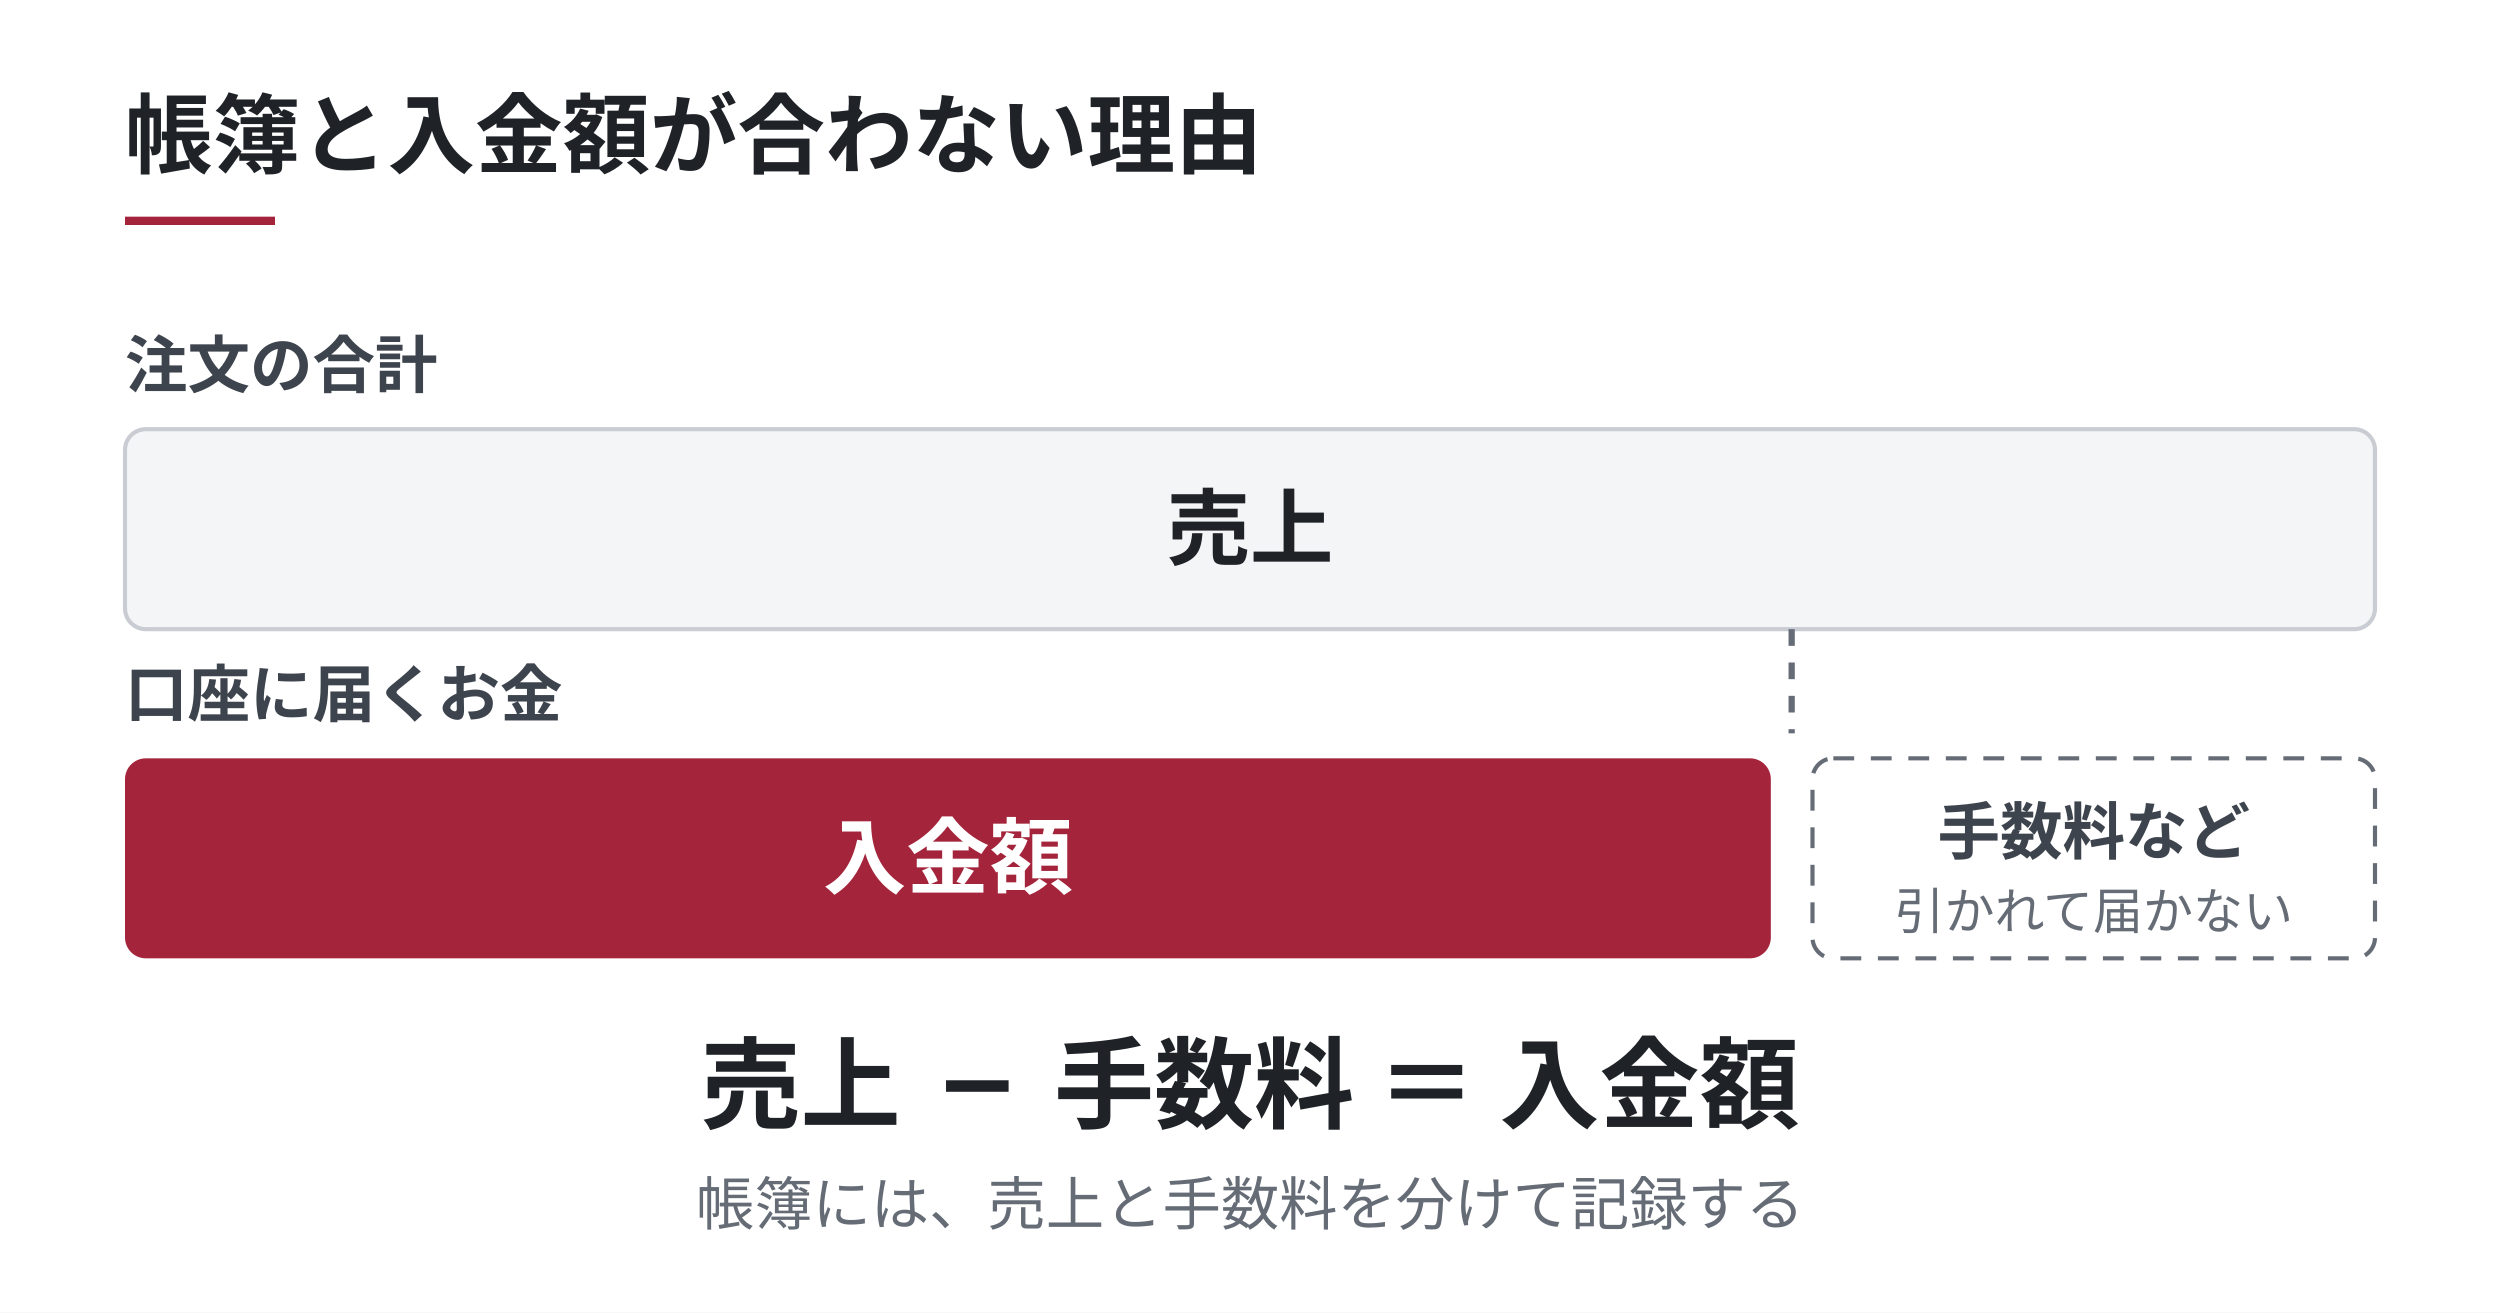
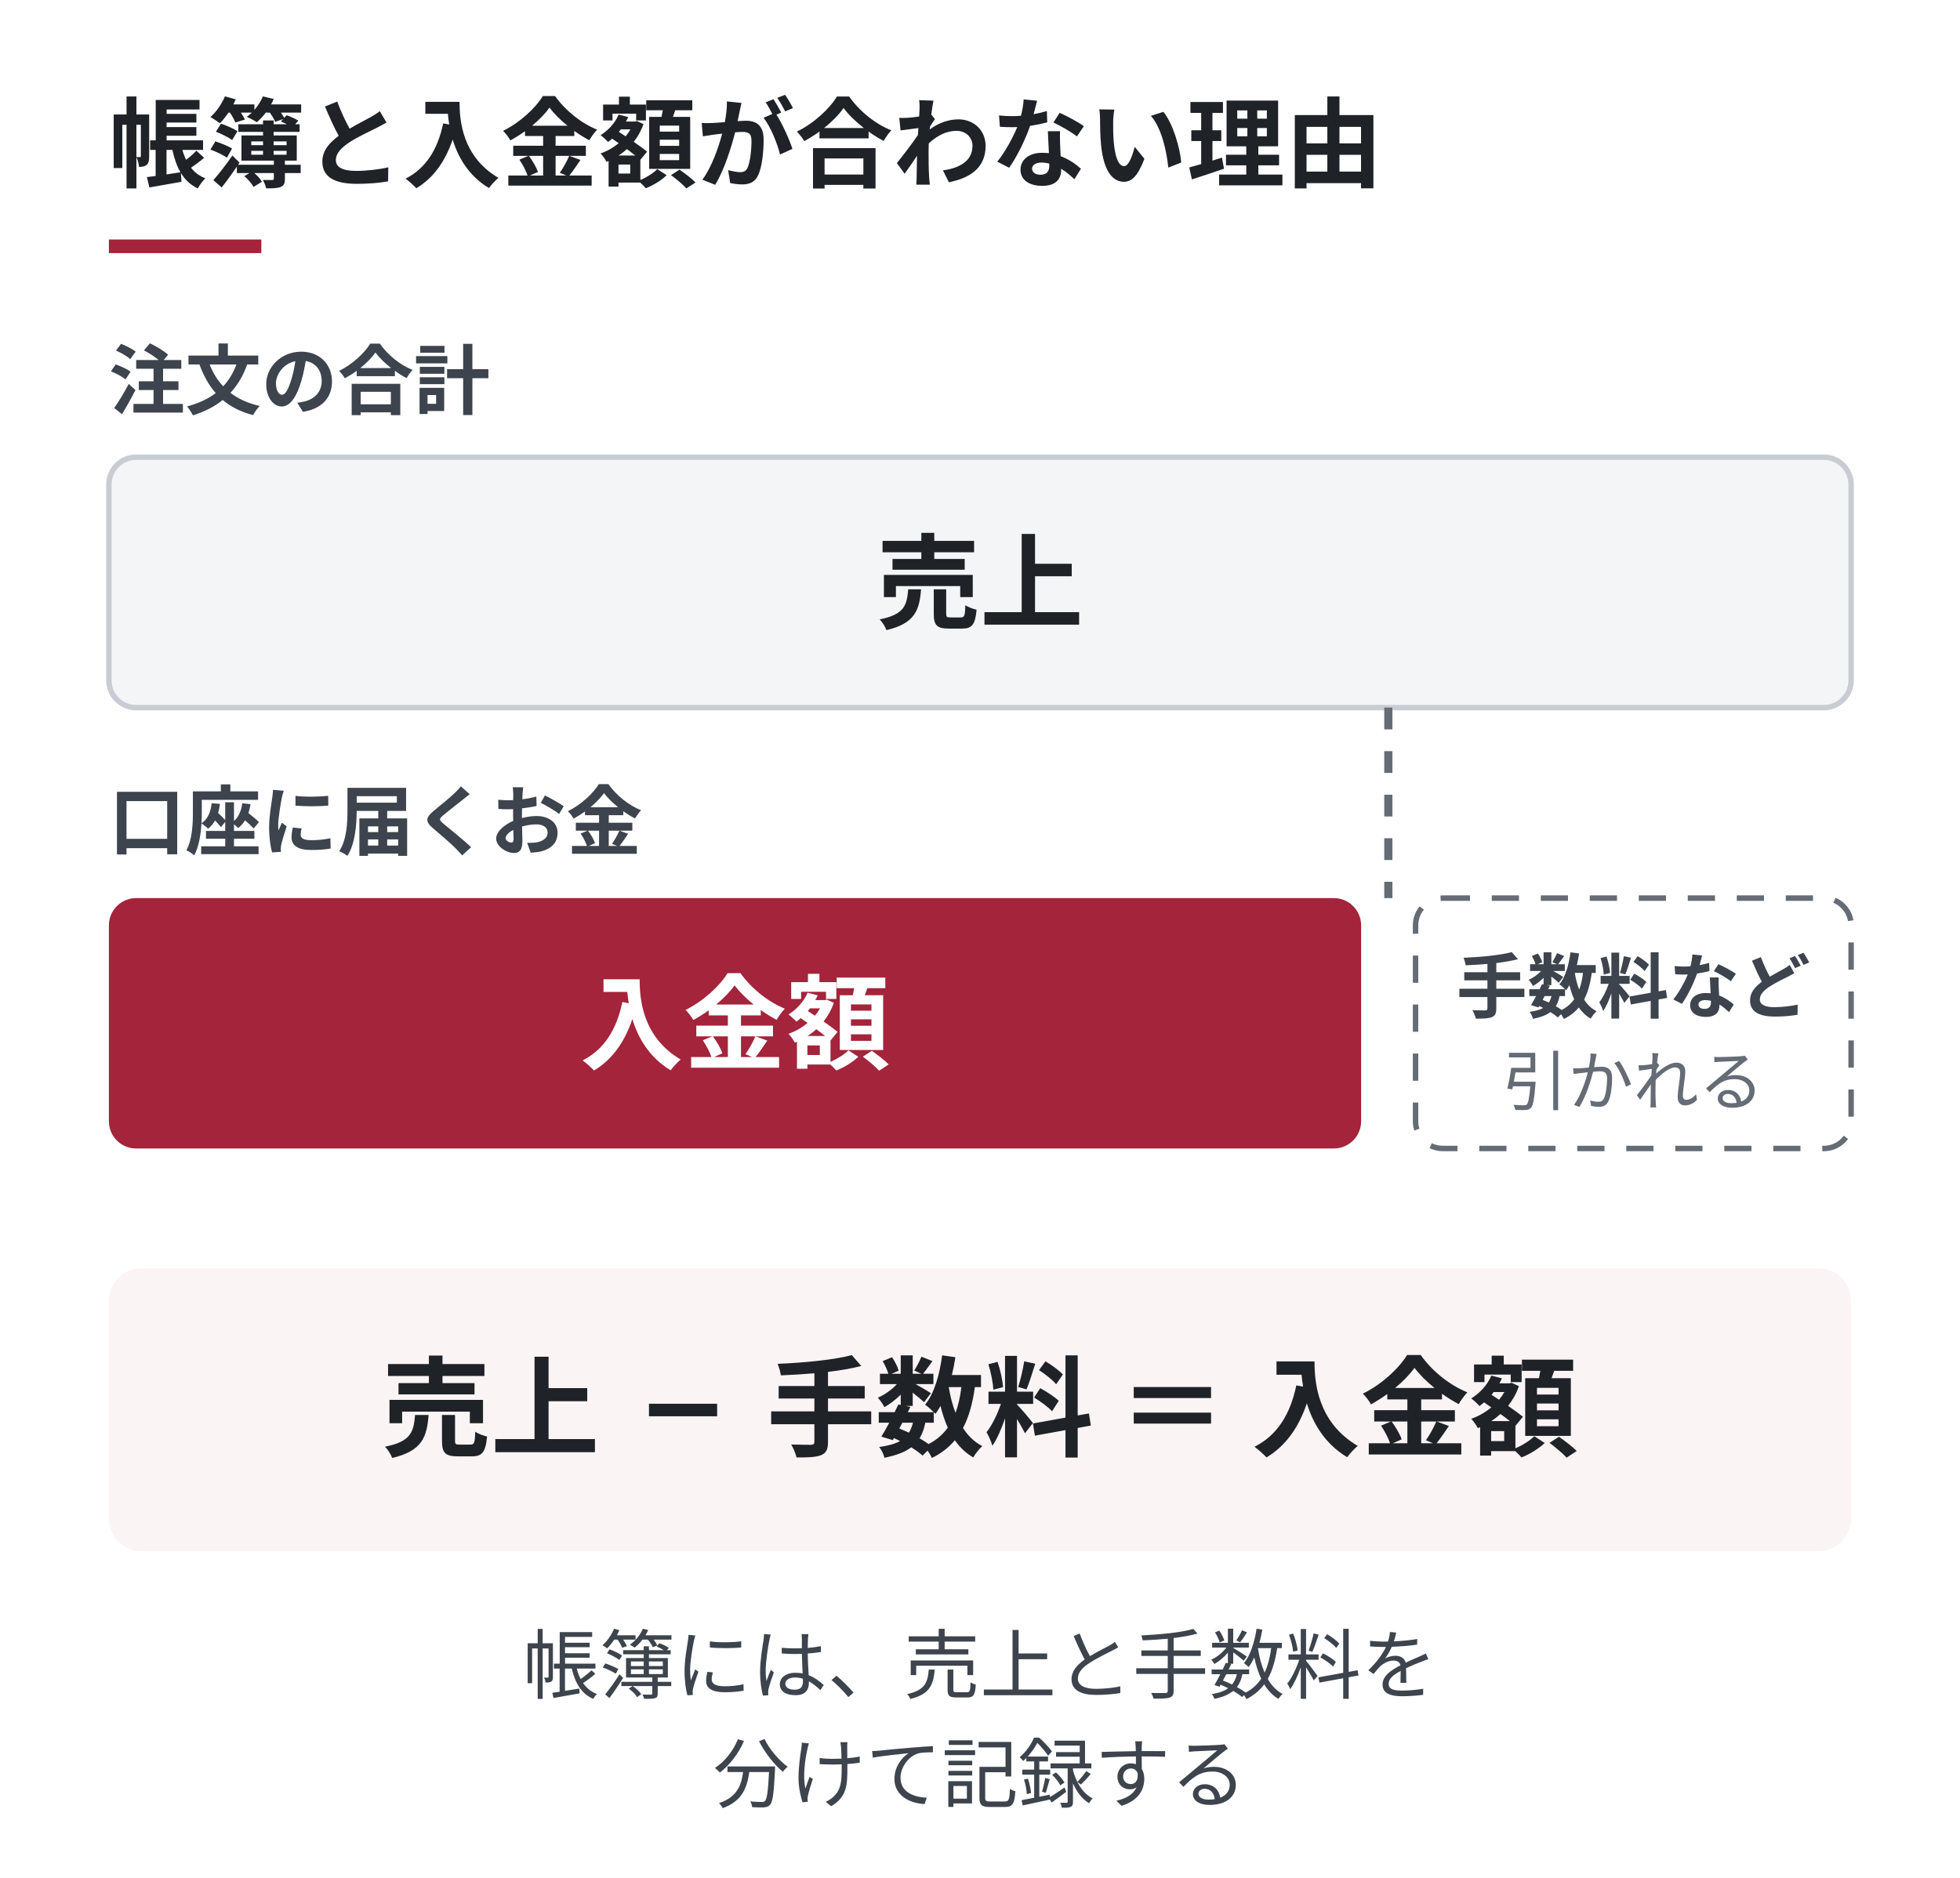
- <svg xmlns="http://www.w3.org/2000/svg" width="1200" height="630" viewBox="0 0 1200 630" role="img" aria-label="売上から手数料が差し引かれて入金されるため、売上と手数料を分けて記録しないと帳簿と入金額が合わないことを示す図">
-   <rect width="1200" height="630" fill="#FFFFFF" />
+ <svg xmlns="http://www.w3.org/2000/svg" width="720" height="690" viewBox="0 0 720 690" role="img" aria-label="売上から手数料が差し引かれて入金されるため、売上と手数料を分けて記録しないと帳簿と入金額が合わないことを示す図">
+   <rect width="720" height="690" fill="#FFFFFF" />
  <g font-family="'Hiragino Sans','Yu Gothic UI','Noto Sans JP','Meiryo',sans-serif">
-     <text x="60" y="80" font-size="42" font-weight="700" fill="#1F2328">帳簿と入金額が合わない理由</text>
-     <rect x="60" y="104" width="72" height="4" fill="#A4243B" />
-     <text x="60" y="186" font-size="30" font-weight="700" fill="#3D444D">注文の合計</text>
-     <rect x="60" y="206" width="1080" height="96" rx="10" fill="#F4F5F6" stroke="#C9CDD3" stroke-width="2" />
-     <text x="600" y="268" font-size="40" font-weight="700" fill="#1F2328" text-anchor="middle">売上</text>
-     <line x1="860" y1="302" x2="860" y2="352" stroke="#656C76" stroke-width="3" stroke-dasharray="8 8" />
-     <text x="60" y="344" font-size="30" font-weight="700" fill="#3D444D">口座に届くお金</text>
-     <rect x="60" y="364" width="790" height="96" rx="10" fill="#A4243B" />
-     <text x="455" y="426" font-size="40" font-weight="700" fill="#FFFFFF" text-anchor="middle">入金額</text>
-     <rect x="870" y="364" width="270" height="96" rx="10" fill="#FFFFFF" stroke="#656C76" stroke-width="2" stroke-dasharray="10 8" />
-     <text x="1005" y="410" font-size="30" font-weight="700" fill="#3D444D" text-anchor="middle">手数料など</text>
-     <text x="1005" y="446" font-size="24" fill="#656C76" text-anchor="middle">引かれて届かない</text>
-     <text x="600" y="538" font-size="48" font-weight="700" fill="#1F2328" text-anchor="middle">売上 − 手数料 ＝ 入金額</text>
-     <text x="600" y="588" font-size="28" fill="#656C76" text-anchor="middle">帳簿には、売上と手数料を分けて記録する</text>
+     <text x="40" y="66" font-size="36" font-weight="700" fill="#1F2328">帳簿と入金額が合わない理由</text>
+     <rect x="40" y="88" width="56" height="5" fill="#A4243B" />
+     <text x="40" y="150" font-size="28" font-weight="700" fill="#3D444D">注文の合計</text>
+     <rect x="40" y="168" width="640" height="92" rx="10" fill="#F4F5F6" stroke="#C9CDD3" stroke-width="2" />
+     <text x="360" y="228" font-size="38" font-weight="700" fill="#1F2328" text-anchor="middle">売上</text>
+     <line x1="510" y1="260" x2="510" y2="330" stroke="#656C76" stroke-width="3" stroke-dasharray="8 8" />
+     <text x="40" y="312" font-size="28" font-weight="700" fill="#3D444D">口座に届くお金</text>
+     <rect x="40" y="330" width="460" height="92" rx="10" fill="#A4243B" />
+     <text x="270" y="390" font-size="38" font-weight="700" fill="#FFFFFF" text-anchor="middle">入金額</text>
+     <rect x="520" y="330" width="160" height="92" rx="10" fill="#FFFFFF" stroke="#656C76" stroke-width="2" stroke-dasharray="10 8" />
+     <text x="600" y="372" font-size="26" font-weight="700" fill="#3D444D" text-anchor="middle">手数料など</text>
+     <text x="600" y="406" font-size="24" fill="#656C76" text-anchor="middle">引かれる</text>
+     <rect x="40" y="466" width="640" height="104" rx="12" fill="#FBF4F5" />
+     <text x="360" y="532" font-size="40" font-weight="700" fill="#1F2328" text-anchor="middle">売上 − 手数料 ＝ 入金額</text>
+     <text x="360" y="622" font-size="28" fill="#3D444D" text-anchor="middle">帳簿には、売上と手数料を</text>
+     <text x="360" y="662" font-size="28" fill="#3D444D" text-anchor="middle">分けて記録する</text>
  </g>
</svg>
